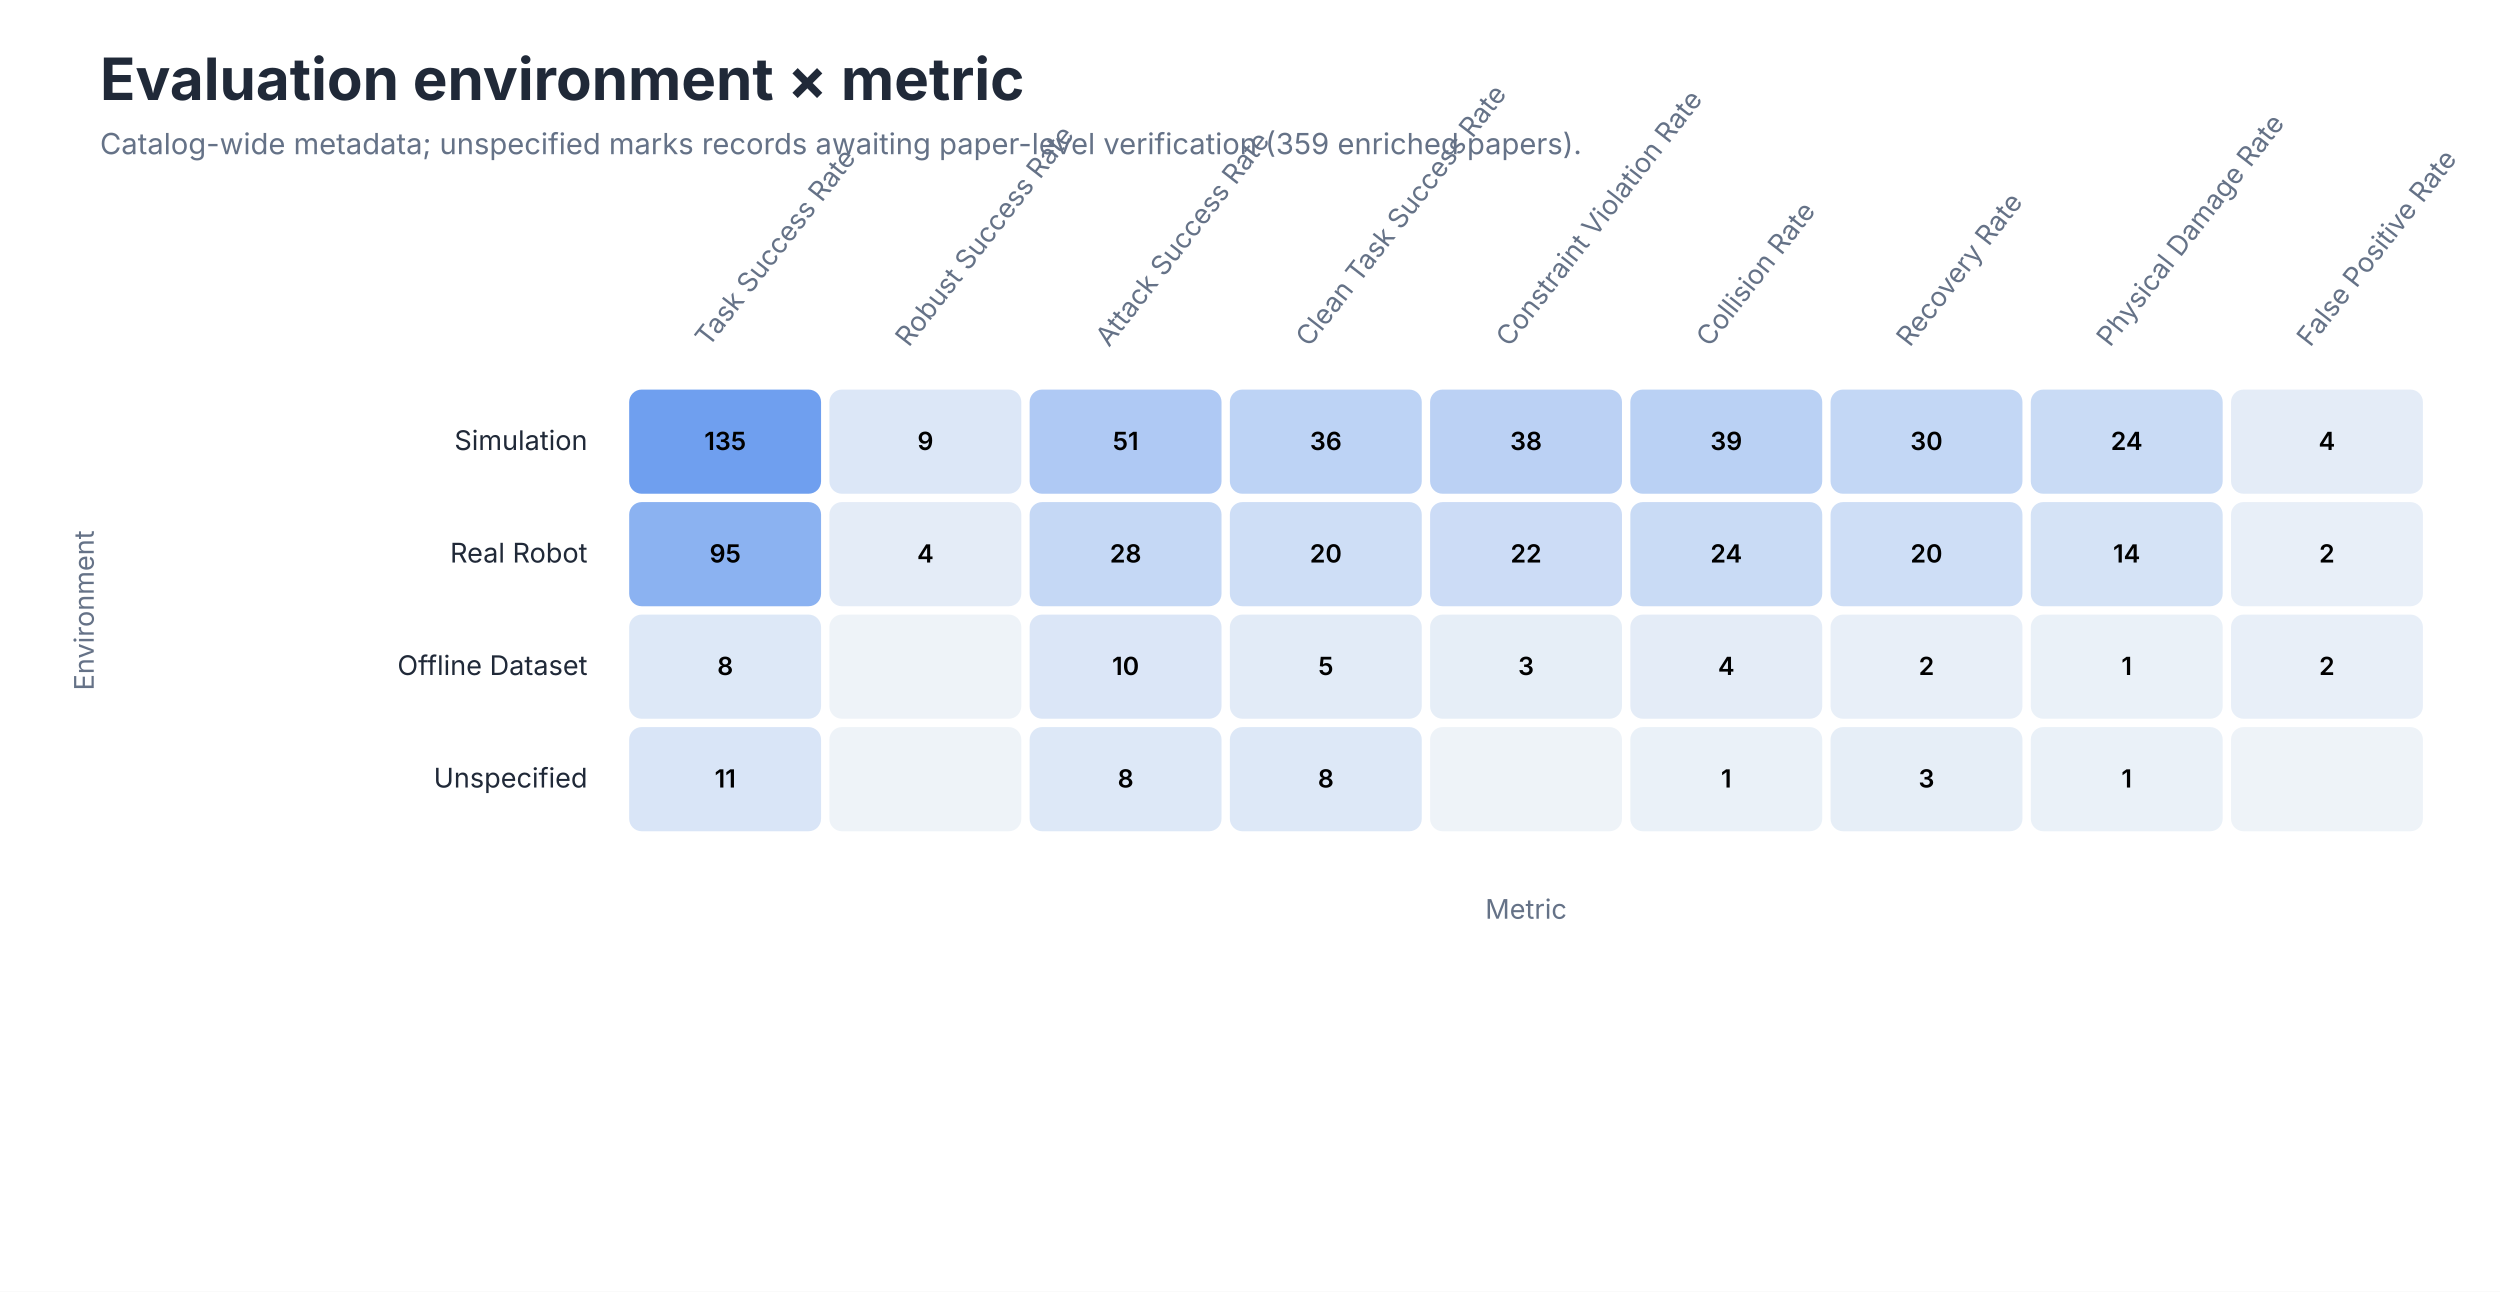
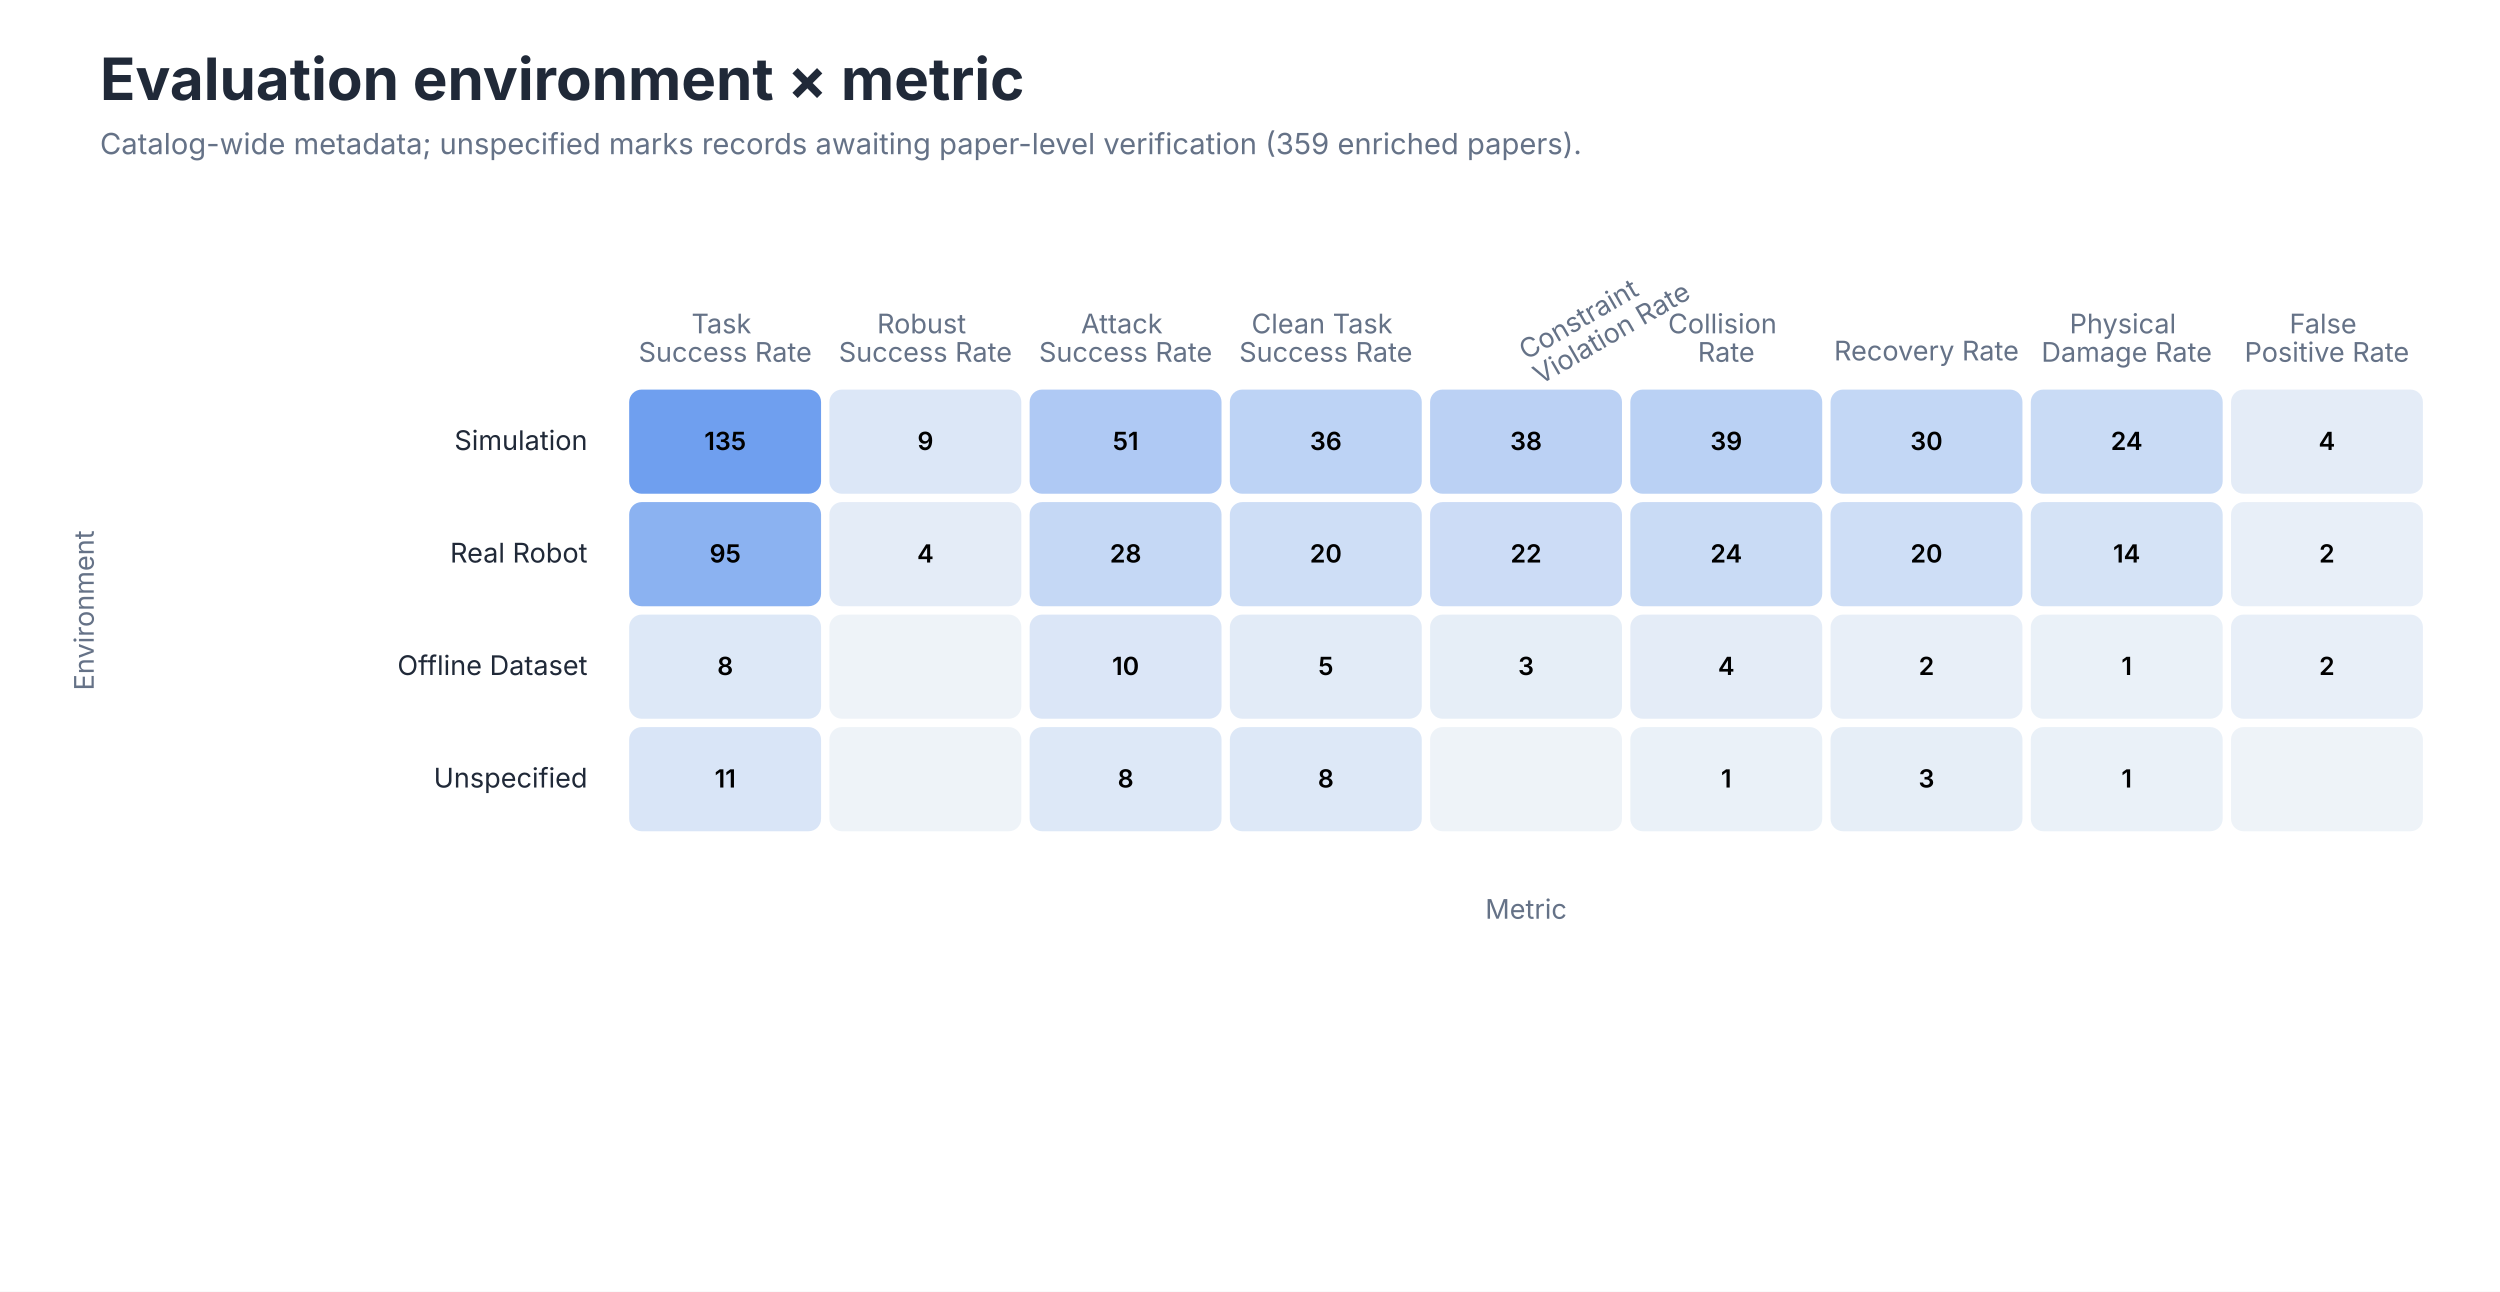
<svg xmlns="http://www.w3.org/2000/svg" role="img" aria-labelledby="title desc" viewBox="0 0 1200 620">
  <style>
text { font-family: -apple-system, BlinkMacSystemFont, 'Segoe UI', sans-serif; }
.title { font-size: 28px; font-weight: 650; fill: #202938; }
.subtitle { font-size: 14px; fill: #657287; }
.axis { font-size: 13px; fill: #657287; }
.label { font-size: 13px; fill: #202938; }
.small { font-size: 11px; fill: #657287; }
</style>
  <rect width="1200" height="620" fill="#FFFFFF" />
  <text class="title" x="48" y="48">Evaluation environment × metric</text>
  <text class="subtitle" x="48" y="74">Catalog-wide metadata; unspecified marks records awaiting paper-level verification (359 enriched papers).</text>
-   <text class="axis" text-anchor="start" transform="translate(340.1 167) rotate(-52)">Task Success Rate</text>
-   <text class="axis" text-anchor="start" transform="translate(436.2 167) rotate(-52)">Robust Success Rate</text>
-   <text class="axis" text-anchor="start" transform="translate(532.3 167) rotate(-52)">Attack Success Rate</text>
-   <text class="axis" text-anchor="start" transform="translate(628.4 167) rotate(-52)">Clean Task Success Rate</text>
-   <text class="axis" text-anchor="start" transform="translate(724.5 167) rotate(-52)">Constraint Violation Rate</text>
-   <text class="axis" text-anchor="start" transform="translate(820.6 167) rotate(-52)">Collision Rate</text>
-   <text class="axis" text-anchor="start" transform="translate(916.7 167) rotate(-52)">Recovery Rate</text>
-   <text class="axis" text-anchor="start" transform="translate(1012.8 167) rotate(-52)">Physical Damage Rate</text>
-   <text class="axis" text-anchor="start" transform="translate(1108.9 167) rotate(-52)">False Positive Rate</text>
+   <text class="axis" text-anchor="middle" x="348.1" y="160.0">
+     <tspan x="348.1" dy="0em">Task</tspan>
+     <tspan x="348.1" dy="1.05em">Success Rate</tspan>
+   </text>
+   <text class="axis" text-anchor="middle" x="444.2" y="160.0">
+     <tspan x="444.2" dy="0em">Robust</tspan>
+     <tspan x="444.2" dy="1.05em">Success Rate</tspan>
+   </text>
+   <text class="axis" text-anchor="middle" x="540.3" y="160.0">
+     <tspan x="540.3" dy="0em">Attack</tspan>
+     <tspan x="540.3" dy="1.05em">Success Rate</tspan>
+   </text>
+   <text class="axis" text-anchor="middle" x="636.4" y="160.0">
+     <tspan x="636.4" dy="0em">Clean Task</tspan>
+     <tspan x="636.4" dy="1.05em">Success Rate</tspan>
+   </text>
+   <text class="axis" text-anchor="start" transform="translate(732.5 173.0) rotate(-30)">
+     <tspan x="0" dy="0em">Constraint</tspan>
+     <tspan x="0" dy="1.05em">Violation Rate</tspan>
+   </text>
+   <text class="axis" text-anchor="middle" x="828.6" y="160.0">
+     <tspan x="828.6" dy="0em">Collision</tspan>
+     <tspan x="828.6" dy="1.05em">Rate</tspan>
+   </text>
+   <text class="axis" text-anchor="middle" x="924.7" y="173.0">
+     <tspan x="924.7" dy="0em">Recovery Rate</tspan>
+   </text>
+   <text class="axis" text-anchor="middle" x="1020.8" y="160.0">
+     <tspan x="1020.8" dy="0em">Physical</tspan>
+     <tspan x="1020.8" dy="1.05em">Damage Rate</tspan>
+   </text>
+   <text class="axis" text-anchor="middle" x="1116.9" y="160.0">
+     <tspan x="1116.9" dy="0em">False</tspan>
+     <tspan x="1116.9" dy="1.05em">Positive Rate</tspan>
+   </text>
  <text class="label" x="282" y="216.0" text-anchor="end">Simulation</text>
  <rect x="302.0" y="187" width="92.111" height="50" rx="6" fill="#6F9FEF" />
  <text x="348.1" y="216.0" text-anchor="middle" font-size="12" font-weight="600" fill="#000000">135</text>
  <rect x="398.111" y="187" width="92.111" height="50" rx="6" fill="#DCE7F7" />
  <text x="444.2" y="216.0" text-anchor="middle" font-size="12" font-weight="600" fill="#000000">9</text>
  <rect x="494.222" y="187" width="92.111" height="50" rx="6" fill="#AFC9F4" />
  <text x="540.3" y="216.0" text-anchor="middle" font-size="12" font-weight="600" fill="#000000">51</text>
  <rect x="590.333" y="187" width="92.111" height="50" rx="6" fill="#BDD3F5" />
  <text x="636.4" y="216.0" text-anchor="middle" font-size="12" font-weight="600" fill="#000000">36</text>
  <rect x="686.444" y="187" width="92.111" height="50" rx="6" fill="#BBD1F4" />
  <text x="732.5" y="216.0" text-anchor="middle" font-size="12" font-weight="600" fill="#000000">38</text>
  <rect x="782.556" y="187" width="92.111" height="50" rx="6" fill="#BAD1F4" />
  <text x="828.6" y="216.0" text-anchor="middle" font-size="12" font-weight="600" fill="#000000">39</text>
  <rect x="878.667" y="187" width="92.111" height="50" rx="6" fill="#C3D7F5" />
  <text x="924.7" y="216.0" text-anchor="middle" font-size="12" font-weight="600" fill="#000000">30</text>
  <rect x="974.778" y="187" width="92.111" height="50" rx="6" fill="#C9DBF5" />
  <text x="1020.8" y="216.0" text-anchor="middle" font-size="12" font-weight="600" fill="#000000">24</text>
  <rect x="1070.889" y="187" width="92.111" height="50" rx="6" fill="#E4ECF7" />
  <text x="1116.9" y="216.0" text-anchor="middle" font-size="12" font-weight="600" fill="#000000">4</text>
  <text class="label" x="282" y="270.0" text-anchor="end">Real Robot</text>
  <rect x="302.0" y="241" width="92.111" height="50" rx="6" fill="#8BB2F1" />
  <text x="348.1" y="270.0" text-anchor="middle" font-size="12" font-weight="600" fill="#000000">95</text>
  <rect x="398.111" y="241" width="92.111" height="50" rx="6" fill="#E4ECF7" />
  <text x="444.2" y="270.0" text-anchor="middle" font-size="12" font-weight="600" fill="#000000">4</text>
  <rect x="494.222" y="241" width="92.111" height="50" rx="6" fill="#C5D8F5" />
  <text x="540.3" y="270.0" text-anchor="middle" font-size="12" font-weight="600" fill="#000000">28</text>
  <rect x="590.333" y="241" width="92.111" height="50" rx="6" fill="#CEDEF6" />
  <text x="636.4" y="270.0" text-anchor="middle" font-size="12" font-weight="600" fill="#000000">20</text>
  <rect x="686.444" y="241" width="92.111" height="50" rx="6" fill="#CCDCF6" />
  <text x="732.5" y="270.0" text-anchor="middle" font-size="12" font-weight="600" fill="#000000">22</text>
  <rect x="782.556" y="241" width="92.111" height="50" rx="6" fill="#C9DBF5" />
  <text x="828.6" y="270.0" text-anchor="middle" font-size="12" font-weight="600" fill="#000000">24</text>
  <rect x="878.667" y="241" width="92.111" height="50" rx="6" fill="#CEDEF6" />
  <text x="924.7" y="270.0" text-anchor="middle" font-size="12" font-weight="600" fill="#000000">20</text>
  <rect x="974.778" y="241" width="92.111" height="50" rx="6" fill="#D5E3F6" />
  <text x="1020.8" y="270.0" text-anchor="middle" font-size="12" font-weight="600" fill="#000000">14</text>
  <rect x="1070.889" y="241" width="92.111" height="50" rx="6" fill="#E8EFF8" />
  <text x="1116.9" y="270.0" text-anchor="middle" font-size="12" font-weight="600" fill="#000000">2</text>
  <text class="label" x="282" y="324.0" text-anchor="end">Offline Dataset</text>
  <rect x="302.0" y="295" width="92.111" height="50" rx="6" fill="#DDE8F7" />
  <text x="348.1" y="324.0" text-anchor="middle" font-size="12" font-weight="600" fill="#000000">8</text>
  <rect x="398.111" y="295" width="92.111" height="50" rx="6" fill="#EEF3F8" />
  <text x="444.2" y="324.0" text-anchor="middle" font-size="12" font-weight="600" fill="#000000" />
  <rect x="494.222" y="295" width="92.111" height="50" rx="6" fill="#DBE6F7" />
  <text x="540.3" y="324.0" text-anchor="middle" font-size="12" font-weight="600" fill="#000000">10</text>
  <rect x="590.333" y="295" width="92.111" height="50" rx="6" fill="#E2EBF7" />
  <text x="636.4" y="324.0" text-anchor="middle" font-size="12" font-weight="600" fill="#000000">5</text>
  <rect x="686.444" y="295" width="92.111" height="50" rx="6" fill="#E6EEF7" />
  <text x="732.5" y="324.0" text-anchor="middle" font-size="12" font-weight="600" fill="#000000">3</text>
  <rect x="782.556" y="295" width="92.111" height="50" rx="6" fill="#E4ECF7" />
  <text x="828.6" y="324.0" text-anchor="middle" font-size="12" font-weight="600" fill="#000000">4</text>
  <rect x="878.667" y="295" width="92.111" height="50" rx="6" fill="#E8EFF8" />
  <text x="924.7" y="324.0" text-anchor="middle" font-size="12" font-weight="600" fill="#000000">2</text>
  <rect x="974.778" y="295" width="92.111" height="50" rx="6" fill="#EAF1F8" />
  <text x="1020.8" y="324.0" text-anchor="middle" font-size="12" font-weight="600" fill="#000000">1</text>
  <rect x="1070.889" y="295" width="92.111" height="50" rx="6" fill="#E8EFF8" />
  <text x="1116.9" y="324.0" text-anchor="middle" font-size="12" font-weight="600" fill="#000000">2</text>
  <text class="label" x="282" y="378.0" text-anchor="end">Unspecified</text>
  <rect x="302.0" y="349" width="92.111" height="50" rx="6" fill="#D9E5F7" />
  <text x="348.1" y="378.0" text-anchor="middle" font-size="12" font-weight="600" fill="#000000">11</text>
  <rect x="398.111" y="349" width="92.111" height="50" rx="6" fill="#EEF3F8" />
  <text x="444.2" y="378.0" text-anchor="middle" font-size="12" font-weight="600" fill="#000000" />
  <rect x="494.222" y="349" width="92.111" height="50" rx="6" fill="#DDE8F7" />
  <text x="540.3" y="378.0" text-anchor="middle" font-size="12" font-weight="600" fill="#000000">8</text>
  <rect x="590.333" y="349" width="92.111" height="50" rx="6" fill="#DDE8F7" />
  <text x="636.4" y="378.0" text-anchor="middle" font-size="12" font-weight="600" fill="#000000">8</text>
  <rect x="686.444" y="349" width="92.111" height="50" rx="6" fill="#EEF3F8" />
  <text x="732.5" y="378.0" text-anchor="middle" font-size="12" font-weight="600" fill="#000000" />
  <rect x="782.556" y="349" width="92.111" height="50" rx="6" fill="#EAF1F8" />
  <text x="828.6" y="378.0" text-anchor="middle" font-size="12" font-weight="600" fill="#000000">1</text>
  <rect x="878.667" y="349" width="92.111" height="50" rx="6" fill="#E6EEF7" />
  <text x="924.7" y="378.0" text-anchor="middle" font-size="12" font-weight="600" fill="#000000">3</text>
  <rect x="974.778" y="349" width="92.111" height="50" rx="6" fill="#EAF1F8" />
  <text x="1020.8" y="378.0" text-anchor="middle" font-size="12" font-weight="600" fill="#000000">1</text>
  <rect x="1070.889" y="349" width="92.111" height="50" rx="6" fill="#EEF3F8" />
  <text x="1116.9" y="378.0" text-anchor="middle" font-size="12" font-weight="600" fill="#000000" />
  <text class="axis" x="732.5" y="441" text-anchor="middle">Metric</text>
  <text class="axis" transform="translate(45 293.0) rotate(-90)" text-anchor="middle">Environment</text>
</svg>
